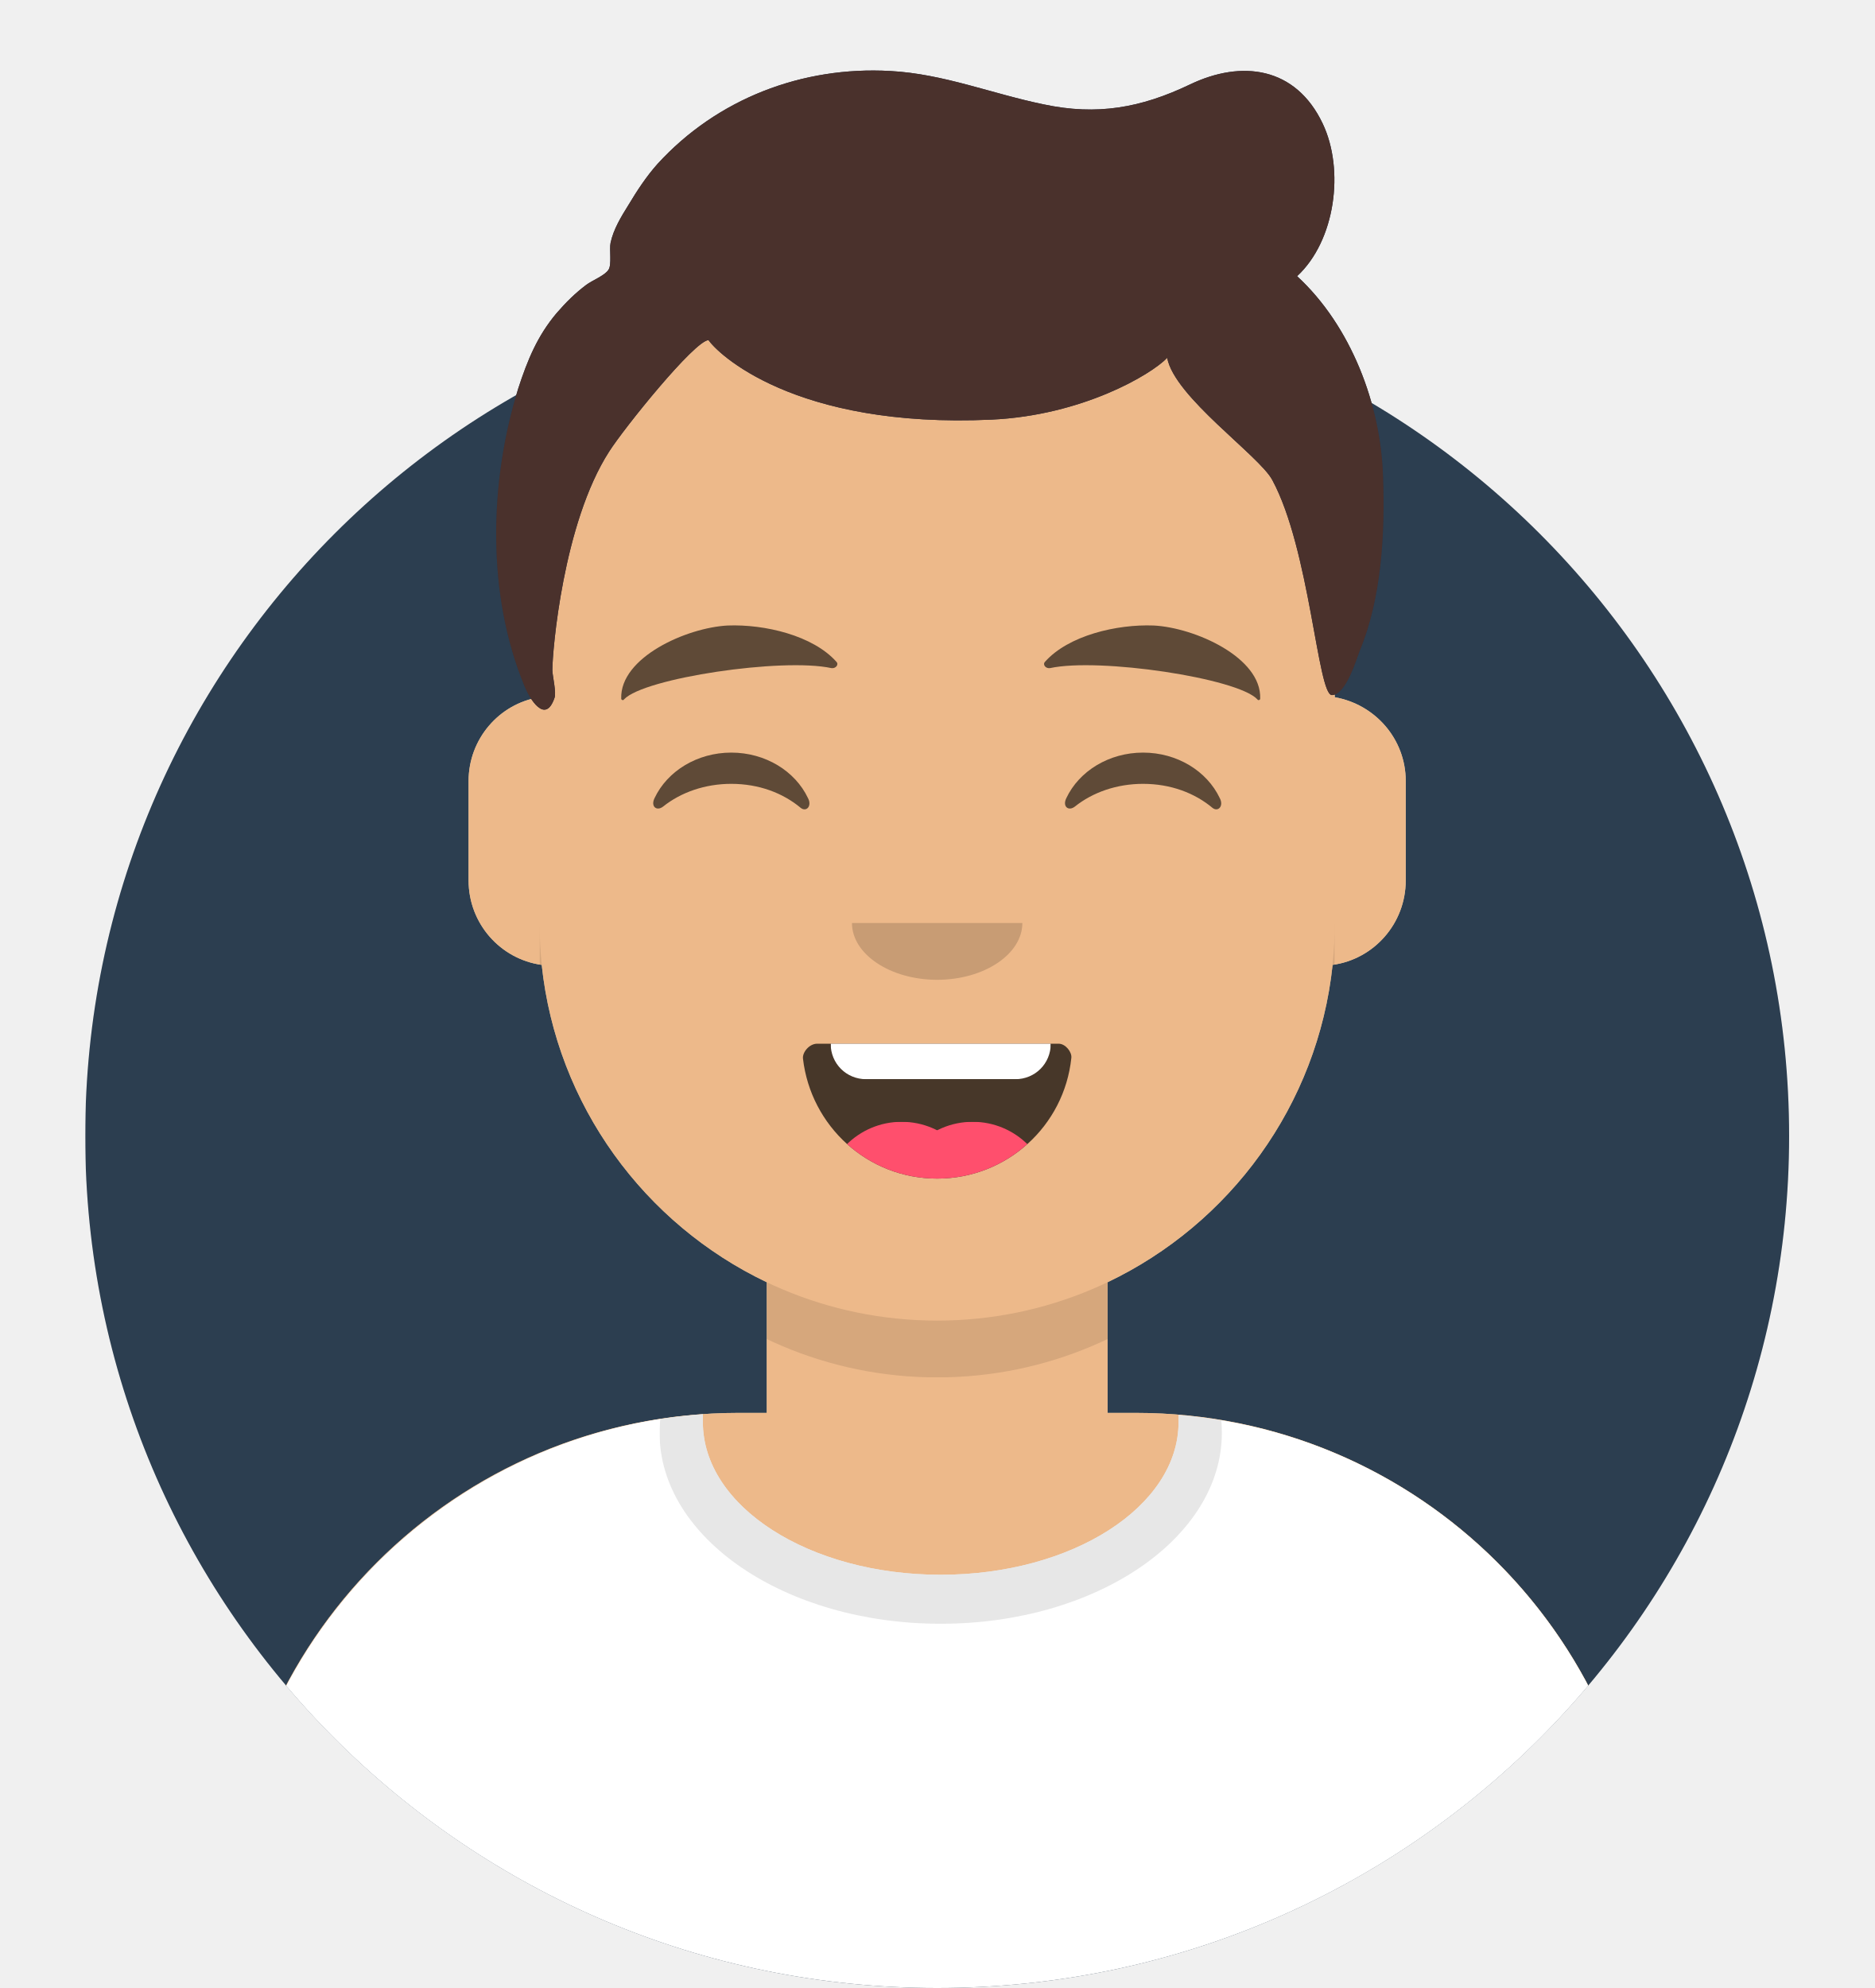
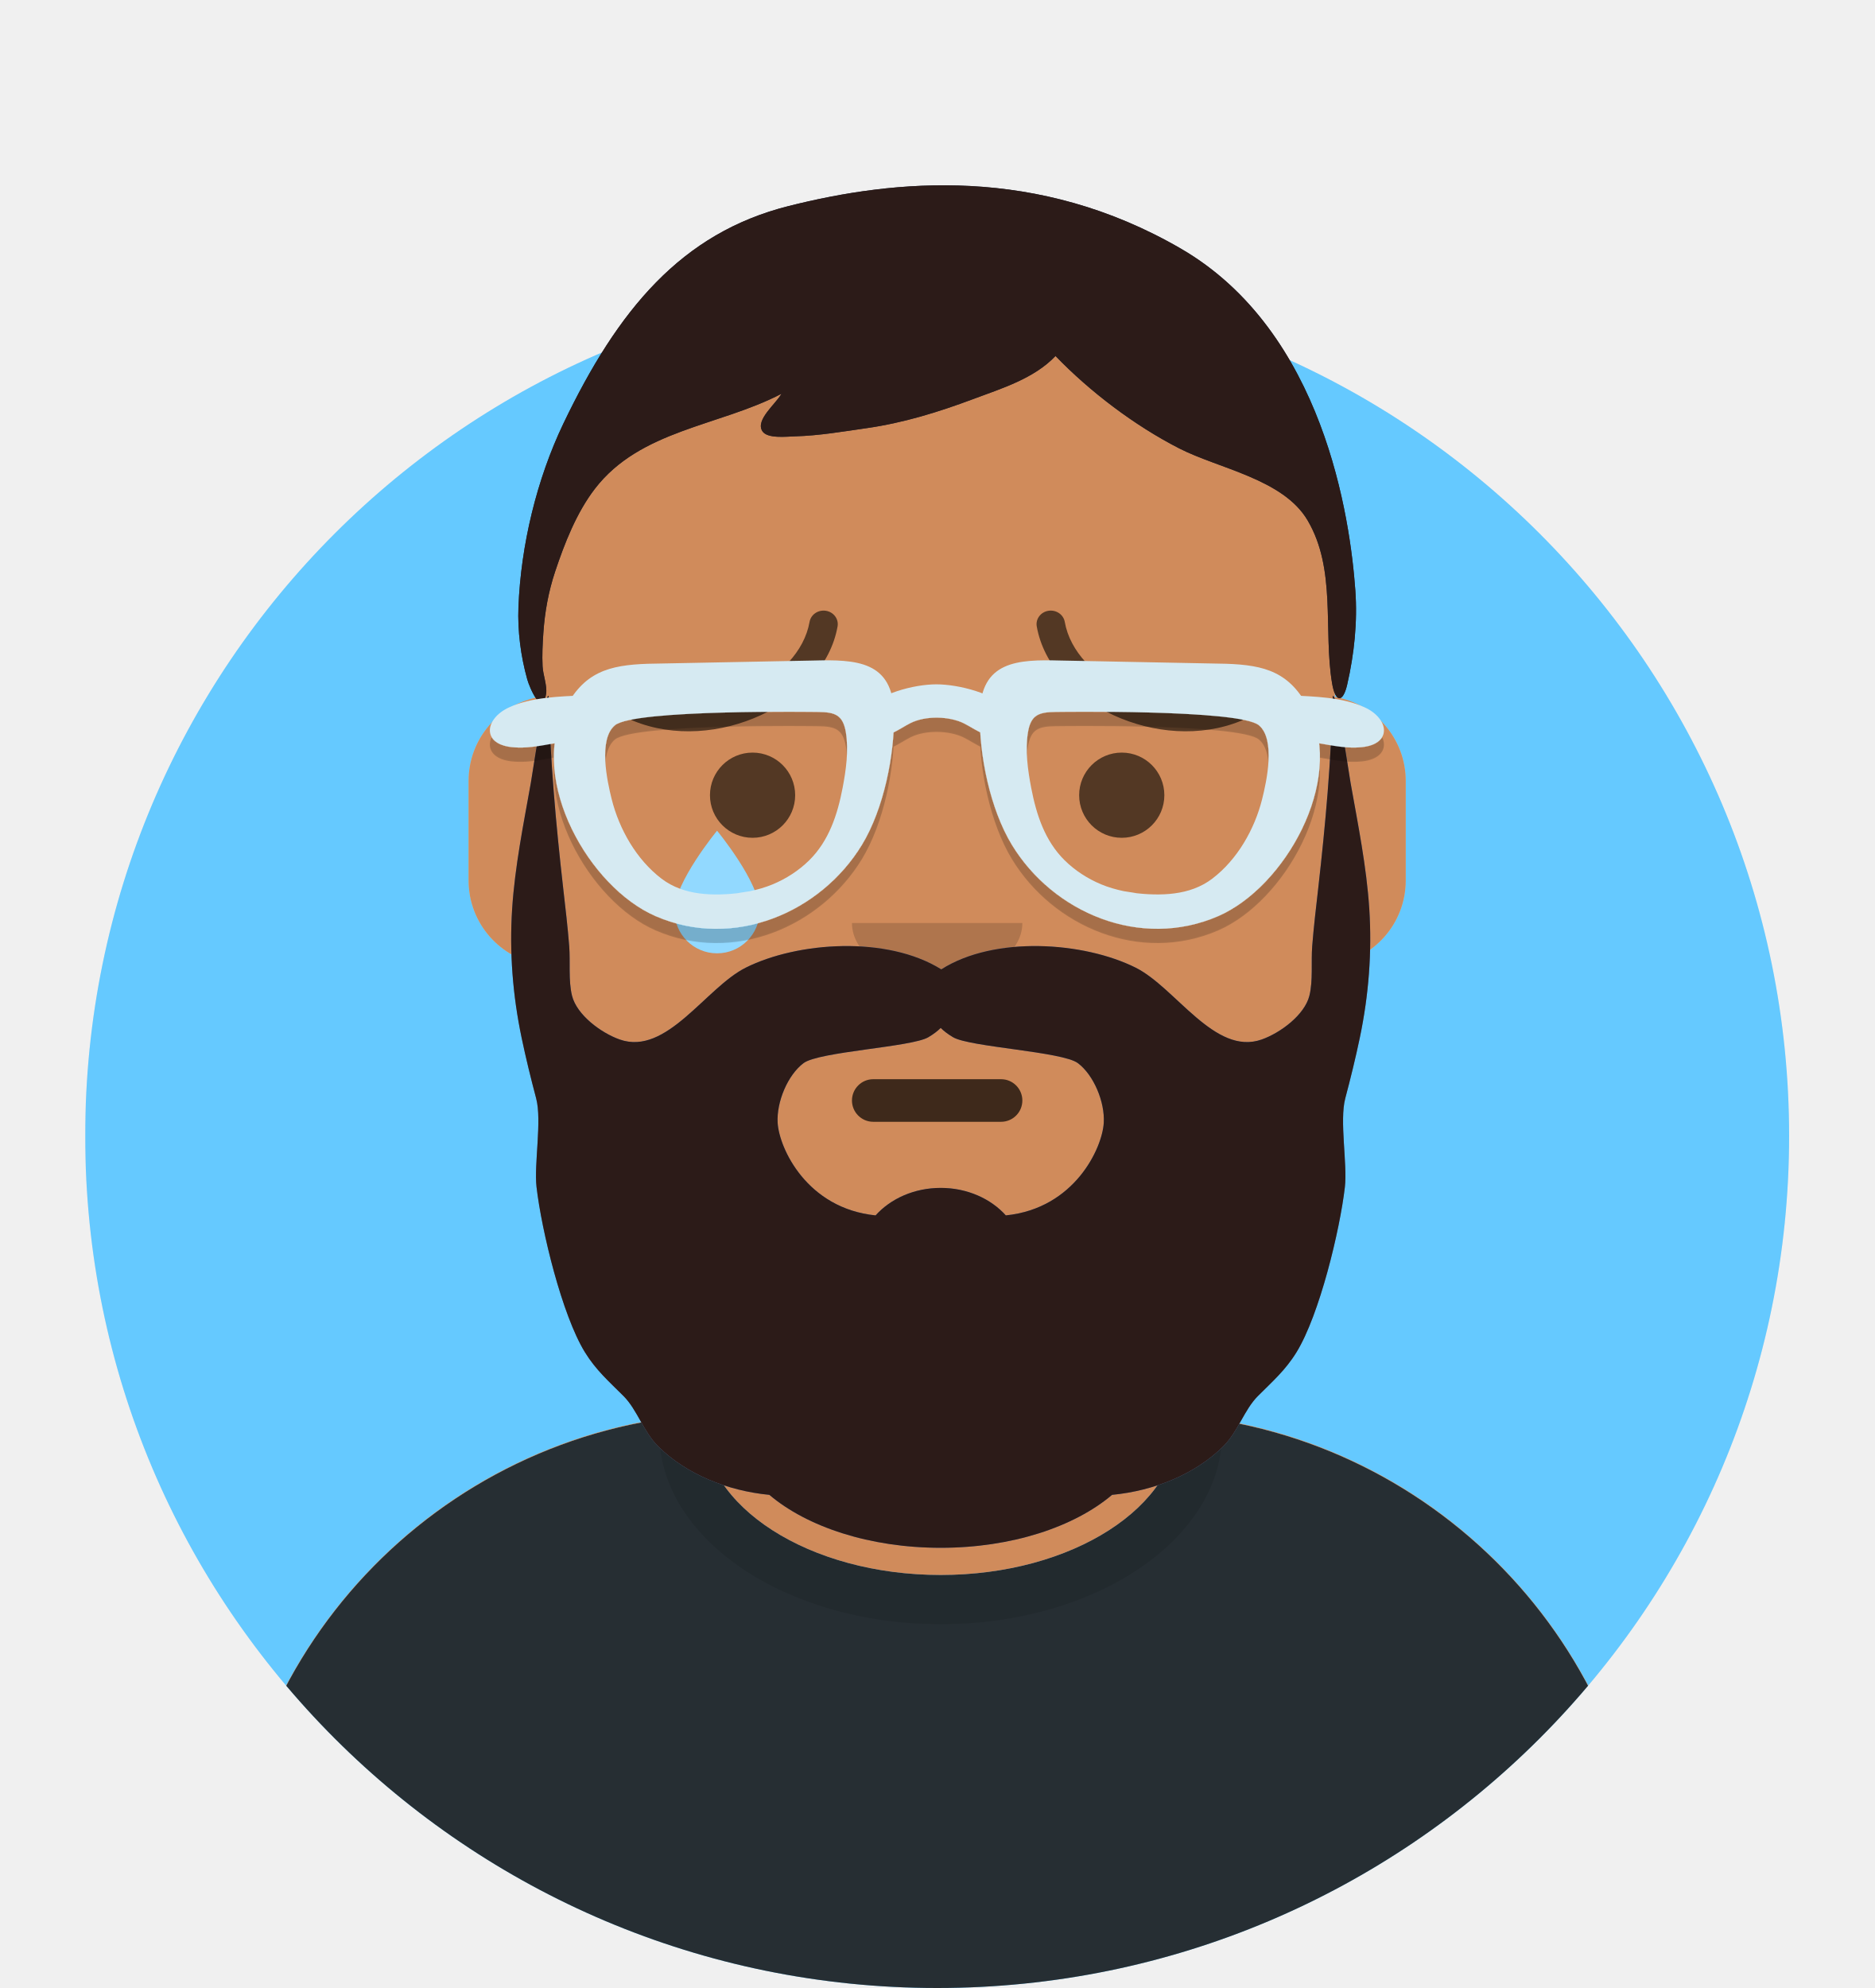
- <svg xmlns="http://www.w3.org/2000/svg" version="1.1" id="Layer_1" x="0px" y="0px" viewBox="0 0 264 280" style="enable-background:new 0 0 264 280;" xml:space="preserve">
-   <style type="text/css">
- 	.st0{fill-rule:evenodd;clip-rule:evenodd;fill:#E6E6E6;}
- 	.st1{filter:url(#Adobe_OpacityMaskFilter);}
- 	.st2{fill-rule:evenodd;clip-rule:evenodd;fill:#FFFFFF;}
- 	.st3{mask:url(#mask-2_1_);}
- 	.st4{fill-rule:evenodd;clip-rule:evenodd;fill:#2C3E50;}
- 	.st5{filter:url(#Adobe_OpacityMaskFilter_1_);}
- 	.st6{mask:url(#mask-4_1_);}
- 	.st7{fill-rule:evenodd;clip-rule:evenodd;fill:#D0C6AC;}
- 	.st8{filter:url(#Adobe_OpacityMaskFilter_2_);}
- 	.st9{mask:url(#mask-6_1_);}
- 	.st10{fill-rule:evenodd;clip-rule:evenodd;fill:#EDB98A;}
- 	.st11{filter:url(#Adobe_OpacityMaskFilter_3_);}
- 	.st12{mask:url(#mask-6_2_);fill-rule:evenodd;clip-rule:evenodd;fill-opacity:0.1;}
- 	.st13{filter:url(#Adobe_OpacityMaskFilter_4_);}
- 	.st14{mask:url(#react-mask-952_1_);}
- 	.st15{filter:url(#Adobe_OpacityMaskFilter_5_);}
- 	.st16{opacity:0.6;mask:url(#react-mask-952_2_);}
- 	.st17{fill-rule:evenodd;clip-rule:evenodd;fill-opacity:0.16;}
- 	.st18{fill-rule:evenodd;clip-rule:evenodd;fill-opacity:0.7;}
- 	.st19{filter:url(#Adobe_OpacityMaskFilter_6_);}
- 	.st20{mask:url(#react-mask-934_1_);fill-rule:evenodd;clip-rule:evenodd;fill:#FFFFFF;}
- 	.st21{filter:url(#Adobe_OpacityMaskFilter_7_);}
- 	.st22{mask:url(#react-mask-934_2_);}
- 	.st23{fill-rule:evenodd;clip-rule:evenodd;fill:#FF4F6D;}
- 	.st24{fill-rule:evenodd;clip-rule:evenodd;fill-opacity:0.6;}
- 	.st25{filter:url(#Adobe_OpacityMaskFilter_8_);}
- 	.st26{mask:url(#react-mask-925_1_);}
- 	.st27{fill-rule:evenodd;clip-rule:evenodd;fill:#28354B;}
- 	.st28{filter:url(#Adobe_OpacityMaskFilter_9_);}
- 	.st29{mask:url(#react-mask-924_1_);}
- 	.st30{fill-rule:evenodd;clip-rule:evenodd;fill:#4A312C;}
- </style>
-   <g>
-     <g transform="translate(-825, -1100)">
+ <svg xmlns="http://www.w3.org/2000/svg" xmlns:xlink="http://www.w3.org/1999/xlink" width="264px" height="280px" viewBox="0 0 264 280" version="1.1">
+   <defs>
+     <circle id="path-1" cx="120" cy="120" r="120" />
+     <path d="M12,160 C12,226.274 65.726,280 132,280 C198.274,280 252,226.274 252,160 L264,160 L264,-1.42108547e-14 L-3.19744231e-14,-1.42108547e-14 L-3.19744231e-14,160 L12,160 Z" id="path-3" />
+     <path d="M124,144.611 L124,163 L128,163 L128,163 C167.765,163 200,195.235 200,235 L200,244 L0,244 L0,235 C-4.86974701e-15,195.235 32.235,163 72,163 L72,163 L76,163 L76,144.611 C58.763,136.422 46.372,119.687 44.305,99.881 C38.48,99.058 34,94.052 34,88 L34,74 C34,68.054 38.325,63.118 44,62.166 L44,56 L44,56 C44,25.072 69.072,5.68137151e-15 100,0 L100,0 L100,0 C130.928,-5.68137151e-15 156,25.072 156,56 L156,62.166 C161.675,63.118 166,68.054 166,74 L166,88 C166,94.052 161.52,99.058 155.695,99.881 C153.628,119.687 141.237,136.422 124,144.611 Z" id="path-5" />
+   </defs>
+   <g id="Avataaar" stroke="none" stroke-width="1" fill="none" fill-rule="evenodd">
+     <g transform="translate(-825, -1100)" id="Avataaar/Circle">
      <g transform="translate(825, 1100)">
-         <g id="Circle" transform="translate(12, 40)">
-           <g id="Circle-Background">
-             <circle class="st0" cx="120" cy="120" r="120" />
-           </g>
-           <defs>
-             <filter id="Adobe_OpacityMaskFilter" filterUnits="userSpaceOnUse" x="0" y="0" width="240" height="240">
-               <feColorMatrix type="matrix" values="1 0 0 0 0  0 1 0 0 0  0 0 1 0 0  0 0 0 1 0" />
-             </filter>
-           </defs>
-           <mask maskUnits="userSpaceOnUse" x="0" y="0" width="240" height="240" id="mask-2_1_">
-             <g class="st1">
-               <circle id="path-1_1_" class="st2" cx="120" cy="120" r="120" />
-             </g>
+         <g id="Circle" stroke-width="1" fill-rule="evenodd" transform="translate(12, 40)">
+           <mask id="mask-2" fill="white">
+             <use xlink:href="#path-1" />
          </mask>
-           <g class="st3">
-             <rect class="st4" width="240" height="240" />
+           <use id="Circle-Background" fill="#E6E6E6" xlink:href="#path-1" />
+           <g id="Color/Palette/Blue-01" mask="url(#mask-2)" fill="#65C9FF">
+             <rect id="🖍Color" x="0" y="0" width="240" height="240" />
          </g>
        </g>
-         <g id="Mask">
- 			</g>
-         <defs>
-           <filter id="Adobe_OpacityMaskFilter_1_" filterUnits="userSpaceOnUse" x="-1" y="0" width="265" height="280">
-             <feColorMatrix type="matrix" values="1 0 0 0 0  0 1 0 0 0  0 0 1 0 0  0 0 0 1 0" />
-           </filter>
-         </defs>
-         <mask maskUnits="userSpaceOnUse" x="-1" y="0" width="265" height="280" id="mask-4_1_">
-           <g class="st5">
-             <path id="path-3_1_" class="st2" d="M12,160c0,66.3,53.7,120,120,120s120-53.7,120-120h12V0H0v160H12z" />
-           </g>
+         <mask id="mask-4" fill="white">
+           <use xlink:href="#path-3" />
        </mask>
-         <g id="Avataaar" class="st6">
+         <g id="Mask" />
+         <g id="Avataaar" stroke-width="1" fill-rule="evenodd" mask="url(#mask-4)">
          <g id="Body" transform="translate(32, 36)">
-             <g>
-               <path class="st7" d="M124,144.6V163h4l0,0c39.8,0,72,32.2,72,72v9H0v-9c0-39.8,32.2-72,72-72l0,0h4v-18.4        c-17.2-8.2-29.6-24.9-31.7-44.7C38.5,99.1,34,94.1,34,88V74c0-5.9,4.3-10.9,10-11.8V56l0,0c0-30.9,25.1-56,56-56l0,0l0,0        c30.9,0,56,25.1,56,56v6.2c5.7,1,10,5.9,10,11.8v14c0,6.1-4.5,11.1-10.3,11.9C153.6,119.7,141.2,136.4,124,144.6z" />
-             </g>
-             <defs>
-               <filter id="Adobe_OpacityMaskFilter_2_" filterUnits="userSpaceOnUse" x="-32" y="0" width="264" height="244">
-                 <feColorMatrix type="matrix" values="1 0 0 0 0  0 1 0 0 0  0 0 1 0 0  0 0 0 1 0" />
-               </filter>
-             </defs>
-             <mask maskUnits="userSpaceOnUse" x="-32" y="0" width="264" height="244" id="mask-6_1_">
-               <g class="st8">
-                 <path id="path-5_1_" class="st2" d="M124,144.6V163h4l0,0c39.8,0,72,32.2,72,72v9H0v-9c0-39.8,32.2-72,72-72l0,0h4v-18.4         c-17.2-8.2-29.6-24.9-31.7-44.7C38.5,99.1,34,94.1,34,88V74c0-5.9,4.3-10.9,10-11.8V56l0,0c0-30.9,25.1-56,56-56l0,0l0,0         c30.9,0,56,25.1,56,56v6.2c5.7,1,10,5.9,10,11.8v14c0,6.1-4.5,11.1-10.3,11.9C153.6,119.7,141.2,136.4,124,144.6z" />
-               </g>
+             <mask id="mask-6" fill="white">
+               <use xlink:href="#path-5" />
            </mask>
-             <g class="st9">
-               <g id="Color" transform="translate(-32, 0)">
-                 <rect class="st10" width="264" height="244" />
+             <use fill="#D0C6AC" xlink:href="#path-5" />
+             <g id="Skin/👶🏽-03-Brown" mask="url(#mask-6)" fill="#D08B5B">
+               <g transform="translate(-32, 0)" id="Color">
+                 <rect x="0" y="0" width="264" height="244" />
              </g>
            </g>
+             <path d="M156,79 L156,102 C156,132.928 130.928,158 100,158 C69.072,158 44,132.928 44,102 L44,79 L44,94 C44,124.928 69.072,150 100,150 C130.928,150 156,124.928 156,94 L156,79 Z" id="Neck-Shadow" fill-opacity="0.1" fill="#000000" mask="url(#mask-6)" />
+           </g>
+           <g id="Clothing/Shirt-Crew-Neck" transform="translate(0, 170)">
            <defs>
-               <filter id="Adobe_OpacityMaskFilter_3_" filterUnits="userSpaceOnUse" x="44" y="79" width="112" height="79">
-                 <feColorMatrix type="matrix" values="1 0 0 0 0  0 1 0 0 0  0 0 1 0 0  0 0 0 1 0" />
-               </filter>
+               <path d="M165.96,29.295 C202.936,32.325 232,63.294 232,101.052 L232,110 L32,110 L32,101.052 C32,62.953 61.592,31.765 99.045,29.22 C99.015,29.593 99,29.969 99,30.348 C99,42.211 113.998,51.828 132.5,51.828 C151.002,51.828 166,42.211 166,30.348 C166,29.995 165.987,29.644 165.96,29.295 Z" id="react-path-188" />
            </defs>
-             <mask maskUnits="userSpaceOnUse" x="44" y="79" width="112" height="79" id="mask-6_2_">
-               <g class="st11">
-                 <path id="path-5_2_" class="st2" d="M124,144.6V163h4l0,0c39.8,0,72,32.2,72,72v9H0v-9c0-39.8,32.2-72,72-72l0,0h4v-18.4         c-17.2-8.2-29.6-24.9-31.7-44.7C38.5,99.1,34,94.1,34,88V74c0-5.9,4.3-10.9,10-11.8V56l0,0c0-30.9,25.1-56,56-56l0,0l0,0         c30.9,0,56,25.1,56,56v6.2c5.7,1,10,5.9,10,11.8v14c0,6.1-4.5,11.1-10.3,11.9C153.6,119.7,141.2,136.4,124,144.6z" />
-               </g>
+             <mask id="react-mask-189" fill="white">
+               <use xlink:href="#react-path-188" />
            </mask>
-             <path id="Neck-Shadow" class="st12" d="M156,79v23c0,30.9-25.1,56-56,56s-56-25.1-56-56V79v15c0,30.9,25.1,56,56,56       s56-25.1,56-56V79z" />
-           </g>
-           <g transform="translate(0, 170)">
-             <g id="Clothes">
-               <path class="st0" d="M166,29.3c37,3,66,34,66,71.8v8.9H32v-8.9C32,63,61.6,31.8,99,29.2c0,0.4,0,0.7,0,1.1        c0,11.9,15,21.5,33.5,21.5S166,42.2,166,30.3C166,30,166,29.6,166,29.3z" />
+             <use id="Clothes" fill="#E6E6E6" fill-rule="evenodd" xlink:href="#react-path-188" />
+             <g id="Color/Palette/Gray-01" mask="url(#react-mask-189)" fill-rule="evenodd" fill="#262E33">
+               <rect id="🖍Color" x="0" y="0" width="264" height="110" />
            </g>
-             <defs>
-               <filter id="Adobe_OpacityMaskFilter_4_" filterUnits="userSpaceOnUse" x="0" y="0" width="264" height="110">
-                 <feColorMatrix type="matrix" values="1 0 0 0 0  0 1 0 0 0  0 0 1 0 0  0 0 0 1 0" />
-               </filter>
-             </defs>
-             <mask maskUnits="userSpaceOnUse" x="0" y="0" width="264" height="110" id="react-mask-952_1_">
-               <g class="st13">
-                 <path id="react-path-951_1_" class="st2" d="M166,29.3c37,3,66,34,66,71.8v8.9H32v-8.9C32,63,61.6,31.8,99,29.2         c0,0.4,0,0.7,0,1.1c0,11.9,15,21.5,33.5,21.5S166,42.2,166,30.3C166,30,166,29.6,166,29.3z" />
-               </g>
-             </mask>
-             <g class="st14">
-               <rect class="st2" width="264" height="110" />
-             </g>
-             <defs>
-               <filter id="Adobe_OpacityMaskFilter_5_" filterUnits="userSpaceOnUse" x="92.9" y="4.9" width="79.3" height="53.8">
-                 <feColorMatrix type="matrix" values="1 0 0 0 0  0 1 0 0 0  0 0 1 0 0  0 0 0 1 0" />
-               </filter>
-             </defs>
-             <mask maskUnits="userSpaceOnUse" x="92.9" y="4.9" width="79.3" height="53.8" id="react-mask-952_2_">
-               <g class="st15">
-                 <path id="react-path-951_2_" class="st2" d="M166,29.3c37,3,66,34,66,71.8v8.9H32v-8.9C32,63,61.6,31.8,99,29.2         c0,0.4,0,0.7,0,1.1c0,11.9,15,21.5,33.5,21.5S166,42.2,166,30.3C166,30,166,29.6,166,29.3z" />
-               </g>
-             </mask>
-             <g id="Shadowy" class="st16">
-               <g transform="translate(92, 4)">
-                 <ellipse class="st17" cx="40.5" cy="27.8" rx="39.6" ry="26.9" />
+             <g id="Shadowy" opacity="0.6" stroke-width="1" fill-rule="evenodd" mask="url(#react-mask-189)" fill-opacity="0.16" fill="#000000">
+               <g transform="translate(92, 4)" id="Hola-👋🏼">
+                 <ellipse cx="40.5" cy="27.848" rx="39.635" ry="26.914" />
              </g>
            </g>
          </g>
-           <g id="Face" transform="translate(76, 82)">
-             <g transform="translate(2, 52)">
-               <g id="Mouth">
-                 <path class="st18" d="M35.1,15.1C36.2,24.6,44.2,32,54,32c9.8,0,17.9-7.4,18.9-17c0.1-0.8-0.8-2-1.8-2c-14.9,0-26.3,0-34,0         C36,13,35,14.2,35.1,15.1z" />
-               </g>
-               <defs>
-                 <filter id="Adobe_OpacityMaskFilter_6_" filterUnits="userSpaceOnUse" x="39" y="2" width="31" height="16">
-                   <feColorMatrix type="matrix" values="1 0 0 0 0  0 1 0 0 0  0 0 1 0 0  0 0 0 1 0" />
-                 </filter>
-               </defs>
-               <mask maskUnits="userSpaceOnUse" x="39" y="2" width="31" height="16" id="react-mask-934_1_">
-                 <g class="st19">
-                   <path id="react-path-933_1_" class="st2" d="M35.1,15.1C36.2,24.6,44.2,32,54,32c9.8,0,17.9-7.4,18.9-17          c0.1-0.8-0.8-2-1.8-2c-14.9,0-26.3,0-34,0C36,13,35,14.2,35.1,15.1z" />
-                 </g>
-               </mask>
-               <path id="Teeth" class="st20" d="M44,2h21c2.8,0,5,2.2,5,5v6c0,2.8-2.2,5-5,5H44c-2.8,0-5-2.2-5-5V7C39,4.2,41.2,2,44,2z" />
-               <defs>
-                 <filter id="Adobe_OpacityMaskFilter_7_" filterUnits="userSpaceOnUse" x="38" y="24" width="32" height="22">
-                   <feColorMatrix type="matrix" values="1 0 0 0 0  0 1 0 0 0  0 0 1 0 0  0 0 0 1 0" />
-                 </filter>
-               </defs>
-               <mask maskUnits="userSpaceOnUse" x="38" y="24" width="32" height="22" id="react-mask-934_2_">
-                 <g class="st21">
-                   <path id="react-path-933_2_" class="st2" d="M35.1,15.1C36.2,24.6,44.2,32,54,32c9.8,0,17.9-7.4,18.9-17          c0.1-0.8-0.8-2-1.8-2c-14.9,0-26.3,0-34,0C36,13,35,14.2,35.1,15.1z" />
-                 </g>
-               </mask>
-               <g id="Tongue" class="st22">
-                 <g transform="translate(38, 24)">
-                   <circle class="st23" cx="11" cy="11" r="11" />
-                   <circle class="st23" cx="21" cy="11" r="11" />
-                 </g>
-               </g>
+           <g id="Face" transform="translate(76, 82)" fill="#000000">
+             <g id="Mouth/Serious" transform="translate(2, 52)" fill="#000000" fill-opacity="0.7">
+               <rect id="Why-so-serious?" x="42" y="18" width="24" height="6" rx="3" />
            </g>
-             <g transform="translate(28, 40)">
-               <path id="Nose" class="st17" d="M16,8c0,4.4,5.4,8,12,8l0,0c6.6,0,12-3.6,12-8" />
+             <g id="Nose/Default" transform="translate(28, 40)" fill-opacity="0.16">
+               <path d="M16,8 C16,12.418 21.373,16 28,16 L28,16 C34.627,16 40,12.418 40,8" id="Nose" />
            </g>
-             <g transform="translate(0, 8)">
-               <path id="Squint" class="st24" d="M16.2,22.4C18,18.6,22.2,16,27,16c4.8,0,9,2.6,10.8,6.4c0.6,1.1-0.2,2-1,1.4        c-2.5-2.1-5.9-3.4-9.8-3.4c-3.7,0-7.1,1.2-9.6,3.2C16.5,24.3,15.6,23.6,16.2,22.4z" />
-               <path class="st24" d="M74.2,22.4C76,18.6,80.2,16,85,16c4.8,0,9,2.6,10.8,6.4c0.6,1.1-0.2,2-1,1.4c-2.5-2.1-5.9-3.4-9.8-3.4        c-3.7,0-7.1,1.2-9.6,3.2C74.5,24.3,73.6,23.6,74.2,22.4z" />
+             <g id="Eyes/Cry-😢" transform="translate(0, 8)">
+               <circle id="Eye" fill-opacity="0.6" fill="#000000" fill-rule="evenodd" cx="30" cy="22" r="6" />
+               <path d="M25,27 C25,27 19,34.271 19,38.271 C19,41.585 21.686,44.271 25,44.271 C28.314,44.271 31,41.585 31,38.271 C31,34.271 25,27 25,27 Z" id="Drop" fill="#92D9FF" fill-rule="nonzero" />
+               <circle id="Eye" fill-opacity="0.6" fill="#000000" fill-rule="evenodd" cx="82" cy="22" r="6" />
            </g>
-             <g>
-               <path id="Eyebrow" class="st24" d="M26.5,6.1c-5.8,0.3-15.2,4.5-15,10.3c0,0.2,0.3,0.3,0.4,0.1c2.8-3,22.3-5.9,29.2-4.4        c0.6,0.1,1.1-0.5,0.7-0.9C38.5,7.5,31.7,5.9,26.5,6.1" />
-               <path class="st24" d="M86.5,6.1c5.8,0.3,15.2,4.5,15,10.3c0,0.2-0.3,0.3-0.4,0.1c-2.8-3-22.3-5.9-29.2-4.4        c-0.6,0.1-1.1-0.5-0.7-0.9C74.5,7.5,81.3,5.9,86.5,6.1" />
+             <g id="Eyebrow/Outline/Sad-Concerned" fill-opacity="0.6" fill-rule="nonzero">
+               <path d="M15.973,19.409 C17.452,11.02 30.062,5.228 39.211,8.977 C40.225,9.393 41.402,8.946 41.838,7.978 C42.274,7.01 41.805,5.889 40.79,5.473 C29.346,0.783 13.955,7.852 12.028,18.776 C11.845,19.815 12.579,20.799 13.669,20.973 C14.758,21.148 15.789,20.448 15.973,19.409 Z" id="Eyebrow" transform="translate(27.00041, 12.5) scale(-1, -1) translate(-27.00041, -12.5) " />
+               <path d="M73.973,19.409 C75.452,11.02 88.062,5.228 97.211,8.977 C98.225,9.393 99.402,8.946 99.838,7.978 C100.274,7.01 99.805,5.889 98.79,5.473 C87.346,0.783 71.955,7.852 70.028,18.776 C69.845,19.815 70.579,20.799 71.669,20.973 C72.758,21.148 73.789,20.448 73.973,19.409 Z" id="Eyebrow" transform="translate(85.00041, 12.5) scale(1, -1) translate(-85.00041, -12.5) " />
            </g>
          </g>
-           <g id="Top">
+           <g id="Top" stroke-width="1" fill-rule="evenodd">
            <defs>
-               <filter id="Adobe_OpacityMaskFilter_8_" filterUnits="userSpaceOnUse" x="-1" y="0" width="264" height="280">
-                 <feColorMatrix type="matrix" values="1 0 0 0 0  0 1 0 0 0  0 0 1 0 0  0 0 0 1 0" />
+               <rect id="react-path-281" x="0" y="0" width="264" height="280" />
+               <path d="M167.309,35.006 C147.121,23.307 127.129,25.222 112.037,29.03 C96.945,32.838 88.017,43.651 80.357,59.648 C76.596,67.503 74.366,76.791 74.023,85.481 C73.888,88.893 74.348,92.415 75.268,95.7 C75.605,96.906 77.423,101.087 77.922,97.709 C78.089,96.584 77.48,95.033 77.422,93.838 C77.344,92.269 77.427,90.681 77.534,89.115 C77.734,86.187 78.256,83.315 79.185,80.525 C80.512,76.537 82.201,72.213 84.787,68.848 C91.188,60.521 102.269,60.046 111.066,55.464 C110.303,56.869 107.36,59.143 108.379,60.727 C109.084,61.821 111.749,61.489 113.022,61.454 C116.371,61.362 119.735,60.78 123.043,60.307 C128.256,59.562 133.141,58.052 138.047,56.218 C142.063,54.716 146.65,53.326 149.669,50.14 C154.54,55.188 160.81,59.935 167.07,63.143 C172.688,66.022 181.749,67.461 185.183,73.301 C189.248,80.215 187.378,88.707 188.619,96.201 C189.091,99.05 190.164,98.987 190.751,96.438 C191.748,92.108 192.219,87.61 191.902,83.159 C191.184,73.111 187.497,46.706 167.309,35.006 Z" id="react-path-280" />
+               <filter x="-0.8%" y="-2.0%" width="101.5%" height="108.0%" filterUnits="objectBoundingBox" id="react-filter-277">
+                 <feOffset dx="0" dy="2" in="SourceAlpha" result="shadowOffsetOuter1" />
+                 <feColorMatrix values="0 0 0 0 0   0 0 0 0 0   0 0 0 0 0  0 0 0 0.16 0" type="matrix" in="shadowOffsetOuter1" result="shadowMatrixOuter1" />
+                 <feMerge>
+                   <feMergeNode in="shadowMatrixOuter1" />
+                   <feMergeNode in="SourceGraphic" />
+                 </feMerge>
              </filter>
            </defs>
-             <mask maskUnits="userSpaceOnUse" x="-1" y="0" width="264" height="280" id="react-mask-925_1_">
-               <g class="st25">
-                 <rect id="react-path-927_1_" class="st2" width="264" height="280" />
-               </g>
+             <mask id="react-mask-279" fill="white">
+               <use xlink:href="#react-path-281" />
            </mask>
-             <g class="st26">
+             <g id="Mask" />
+             <g id="Top/Short-Hair/Short-Round" mask="url(#react-mask-279)">
              <g transform="translate(-1, 0)">
-                 <g id="Short-Hair">
-                   <path class="st27" d="M183.7,38.9c5.4-5,6.7-15,3.6-21.5c-3.8-8-11.4-9-18.7-5.5c-6.9,3.3-13.1,4.4-20.6,2.8          c-7.3-1.5-14.1-4.3-21.6-4.7C114,9.3,102,13.9,93.6,23.1c-1.6,1.8-2.9,3.8-4.1,5.8c-1,1.6-2.1,3.4-2.5,5.3          c-0.2,0.9,0.2,3.1-0.3,3.8c-0.5,0.8-2.3,1.5-3.1,2.1c-1.6,1.2-2.9,2.5-4.2,4c-2.7,3.2-4.1,6.6-5.4,10.6          c-4.1,13.2-4.5,29,0.9,42c0.7,1.7,2.9,5.4,4.2,1.6c0.3-0.7-0.3-3.2-0.3-3.9c0-2.7,1.5-20.7,8-30.8c2.1-3.3,12-15.6,14-15.7          c1.1,1.7,11.9,12.5,39.9,11.2c12.7-0.6,22.4-6.3,24.7-8.7c1,5.5,13,13.8,14.8,17.2c5.3,9.8,6.4,30.3,8.4,30.3          s3.5-5.2,3.9-6.2c3.1-7.4,3.6-16.6,3.3-24.6C195.5,57,191.3,45.9,183.7,38.9z" />
+                 <g id="Facial-Hair/Beard-Magestic" transform="translate(49, 72)">
+                   <defs>
+                     <path d="M65.18,77.737 C67.363,76.105 80.407,75.479 82.758,74.089 C83.492,73.655 84.061,73.216 84.5,72.78 C84.939,73.216 85.509,73.655 86.242,74.089 C88.593,75.479 101.637,76.105 103.82,77.737 C106.03,79.391 107.644,83.185 107.467,86.151 C107.255,89.71 103.361,98.203 93.672,99.181 C91.558,96.828 88.237,95.31 84.5,95.31 C80.763,95.31 77.442,96.828 75.328,99.181 C65.639,98.203 61.745,89.71 61.533,86.151 C61.357,83.185 62.97,79.391 65.18,77.737 M103.142,94.906 C103.143,94.906 103.145,94.905 103.146,94.905 C103.144,94.905 103.143,94.906 103.142,94.906 M65.845,94.901 C65.849,94.903 65.857,94.906 65.862,94.908 C65.857,94.906 65.851,94.903 65.845,94.901 M144.863,55.985 C144.474,50.03 143.278,44.152 142.234,38.286 C141.953,36.707 140.424,26 139.735,26 C139.502,35.109 138.702,44.08 137.67,53.139 C137.361,55.848 137.038,58.556 136.825,61.274 C136.654,63.47 136.96,66.122 136.428,68.246 C135.749,70.952 132.348,73.478 129.703,74.411 C123.103,76.737 117.598,67.108 111.961,64.291 C104.643,60.635 92.064,59.764 84.582,64.53 C76.936,59.764 64.357,60.635 57.039,64.291 C51.402,67.108 45.897,76.737 39.297,74.411 C36.652,73.478 33.25,70.952 32.572,68.246 C32.04,66.122 32.346,63.47 32.175,61.274 C31.962,58.556 31.639,55.848 31.33,53.139 C30.298,44.08 29.497,35.109 29.265,26 C28.576,26 27.047,36.707 26.766,38.286 C25.722,44.152 24.526,50.03 24.138,55.985 C23.739,62.105 24.215,68.167 25.47,74.163 C26.069,77.028 26.769,79.876 27.519,82.704 C28.353,85.847 27.199,91.966 27.572,95.192 C28.279,101.296 31.154,113.2 34.383,118.451 C35.944,120.989 37.773,122.574 39.816,124.619 C41.783,126.588 42.604,129.64 44.726,131.737 C48.682,135.645 54.446,137.971 60.366,138.543 C65.677,143.05 74.506,146 84.5,146 C94.495,146 103.323,143.05 108.635,138.543 C114.554,137.971 120.318,135.645 124.274,131.737 C126.396,129.64 127.217,126.588 129.184,124.619 C131.226,122.574 133.056,120.989 134.617,118.451 C137.846,113.2 140.721,101.296 141.428,95.192 C141.801,91.966 140.647,85.847 141.481,82.704 C142.232,79.876 142.931,77.028 143.531,74.163 C144.785,68.167 145.261,62.105 144.863,55.985 Z" id="react-path-283" />
+                   </defs>
+                   <mask id="react-mask-282" fill="white">
+                     <use xlink:href="#react-path-283" />
+                   </mask>
+                   <use id="Glorious-Beard" fill="#5E7AA9" fill-rule="evenodd" xlink:href="#react-path-283" />
+                   <g id="Color/Hair/Brown" mask="url(#react-mask-282)" fill="#2C1B18">
+                     <g transform="translate(-32, 0)" id="Color">
+                       <rect x="0" y="0" width="264" height="244" />
+                     </g>
+                   </g>
                </g>
-                 <defs>
-                   <filter id="Adobe_OpacityMaskFilter_9_" filterUnits="userSpaceOnUse" x="0" y="0" width="264" height="280">
-                     <feColorMatrix type="matrix" values="1 0 0 0 0  0 1 0 0 0  0 0 1 0 0  0 0 0 1 0" />
-                   </filter>
-                 </defs>
-                 <mask maskUnits="userSpaceOnUse" x="0" y="0" width="264" height="280" id="react-mask-924_1_">
-                   <g class="st28">
-                     <path id="react-path-926_1_" class="st2" d="M183.7,38.9c5.4-5,6.7-15,3.6-21.5c-3.8-8-11.4-9-18.7-5.5           c-6.9,3.3-13.1,4.4-20.6,2.8c-7.3-1.5-14.1-4.3-21.6-4.7C114,9.3,102,13.9,93.6,23.1c-1.6,1.8-2.9,3.8-4.1,5.8           c-1,1.6-2.1,3.4-2.5,5.3c-0.2,0.9,0.2,3.1-0.3,3.8c-0.5,0.8-2.3,1.5-3.1,2.1c-1.6,1.2-2.9,2.5-4.2,4           c-2.7,3.2-4.1,6.6-5.4,10.6c-4.1,13.2-4.5,29,0.9,42c0.7,1.7,2.9,5.4,4.2,1.6c0.3-0.7-0.3-3.2-0.3-3.9           c0-2.7,1.5-20.7,8-30.8c2.1-3.3,12-15.6,14-15.7c1.1,1.7,11.9,12.5,39.9,11.2c12.7-0.6,22.4-6.3,24.7-8.7           c1,5.5,13,13.8,14.8,17.2c5.3,9.8,6.4,30.3,8.4,30.3s3.5-5.2,3.9-6.2c3.1-7.4,3.6-16.6,3.3-24.6           C195.5,57,191.3,45.9,183.7,38.9z" />
+                 <mask id="react-mask-278" fill="white">
+                   <use xlink:href="#react-path-280" />
+                 </mask>
+                 <use id="Short-Hair" stroke="none" fill="#28354B" fill-rule="evenodd" xlink:href="#react-path-280" />
+                 <g id="Skin/👶🏽-03-Brown" mask="url(#react-mask-278)" fill="#2C1B18">
+                   <g transform="translate(0, 0) " id="Color">
+                     <rect x="0" y="0" width="264" height="280" />
                  </g>
-                 </mask>
-                 <g class="st29">
-                   <g transform="translate(0, 0) ">
-                     <rect class="st30" width="264" height="280" />
+                 </g>
+                 <g id="Top/_Resources/Prescription-01" fill="none" transform="translate(62, 85)" stroke-width="1">
+                   <defs>
+                     <filter x="-0.8%" y="-2.4%" width="101.5%" height="109.8%" filterUnits="objectBoundingBox" id="react-filter-295">
+                       <feOffset dx="0" dy="2" in="SourceAlpha" result="shadowOffsetOuter1" />
+                       <feColorMatrix values="0 0 0 0 0   0 0 0 0 0   0 0 0 0 0  0 0 0 0.2 0" type="matrix" in="shadowOffsetOuter1" result="shadowMatrixOuter1" />
+                       <feMerge>
+                         <feMergeNode in="shadowMatrixOuter1" />
+                         <feMergeNode in="SourceGraphic" />
+                       </feMerge>
+                     </filter>
+                   </defs>
+                   <g id="Glasses" filter="url(#react-filter-295)" transform="translate(8, 8)" fill="#D6EAF2">
+                     <path d="M46.249,7.275 C48.621,7.298 49.742,7.692 50.146,10.165 C50.555,12.671 50.157,15.487 49.685,17.955 C48.965,21.723 47.767,25.415 44.978,28.169 C43.508,29.619 41.717,30.775 39.811,31.564 C38.799,31.983 37.73,32.286 36.661,32.516 C36.349,32.583 33.682,32.95 35.318,32.764 C31.501,33.199 27.36,33.182 24.172,30.753 C20.64,28.06 18.22,23.8 17.157,19.556 C16.534,17.073 15.226,11.134 17.616,9.149 C20.353,6.875 46.249,7.275 46.249,7.275 L46.249,7.275 Z M22.218,0.49 C16.777,0.678 13.147,1.634 10.463,7.069 C5.546,17.03 13.963,31.969 23.352,36.039 C34.329,40.799 46.592,35.532 52.396,26.006 C55.469,20.962 57.022,13.323 56.922,7.504 C56.795,0.076 51.607,-0.13 45.509,0.034 L22.218,0.49 Z" id="Frame-Stuff" />
+                     <path d="M79.681,7.273 C77.309,7.295 76.188,7.689 75.784,10.163 C75.374,12.668 75.772,15.485 76.244,17.952 C76.965,21.72 78.163,25.412 80.952,28.166 C82.421,29.616 84.213,30.772 86.119,31.562 C87.131,31.981 88.2,32.284 89.268,32.513 C89.581,32.58 92.247,32.948 90.612,32.761 C94.429,33.197 98.57,33.179 101.757,30.75 C105.29,28.058 107.709,23.798 108.773,19.554 C109.396,17.071 110.703,11.132 108.314,9.147 C105.576,6.872 79.681,7.273 79.681,7.273 L79.681,7.273 Z M103.712,0.488 C109.152,0.675 112.783,1.632 115.466,7.067 C120.384,17.028 111.967,31.966 102.577,36.037 C91.6,40.797 79.338,35.529 73.534,26.004 C70.461,20.96 68.907,13.321 69.007,7.501 C69.135,0.074 74.323,-0.132 80.421,0.032 L103.712,0.488 Z" id="Frame-Stuff" />
+                     <path d="M13.197,4.927 C9.785,5.118 5.886,5.164 2.69,6.639 C-0.695,8.201 -1.218,11.739 3.049,12.226 C4.971,12.446 6.895,12.083 8.787,11.745 C10.337,11.468 12.442,11.558 13.906,10.966 C16.636,9.862 16.46,4.74 13.197,4.927" id="Frame-Stuff" />
+                     <path d="M112.735,4.927 C116.147,5.118 120.046,5.164 123.242,6.639 C126.626,8.201 127.149,11.739 122.882,12.226 C120.961,12.446 119.037,12.083 117.144,11.745 C115.595,11.468 113.49,11.558 112.025,10.966 C109.296,9.862 109.471,4.74 112.735,4.927" id="Frame-Stuff" />
+                     <path d="M73.109,7.013 C71.163,4.713 66.091,3.385 62.891,3.385 C59.691,3.385 54.768,4.713 52.822,7.013 C51.841,8.172 51.807,9.724 53.508,10.451 C55.626,11.357 57.517,9.714 59.213,8.855 C61.381,7.757 64.712,7.877 66.719,8.855 C68.427,9.688 70.305,11.357 72.423,10.451 C74.124,9.724 74.091,8.172 73.109,7.013" id="Frame-Stuff" />
                  </g>
                </g>
              </g>
            </g>
          </g>
        </g>
      </g>
    </g>
  </g>
</svg>
